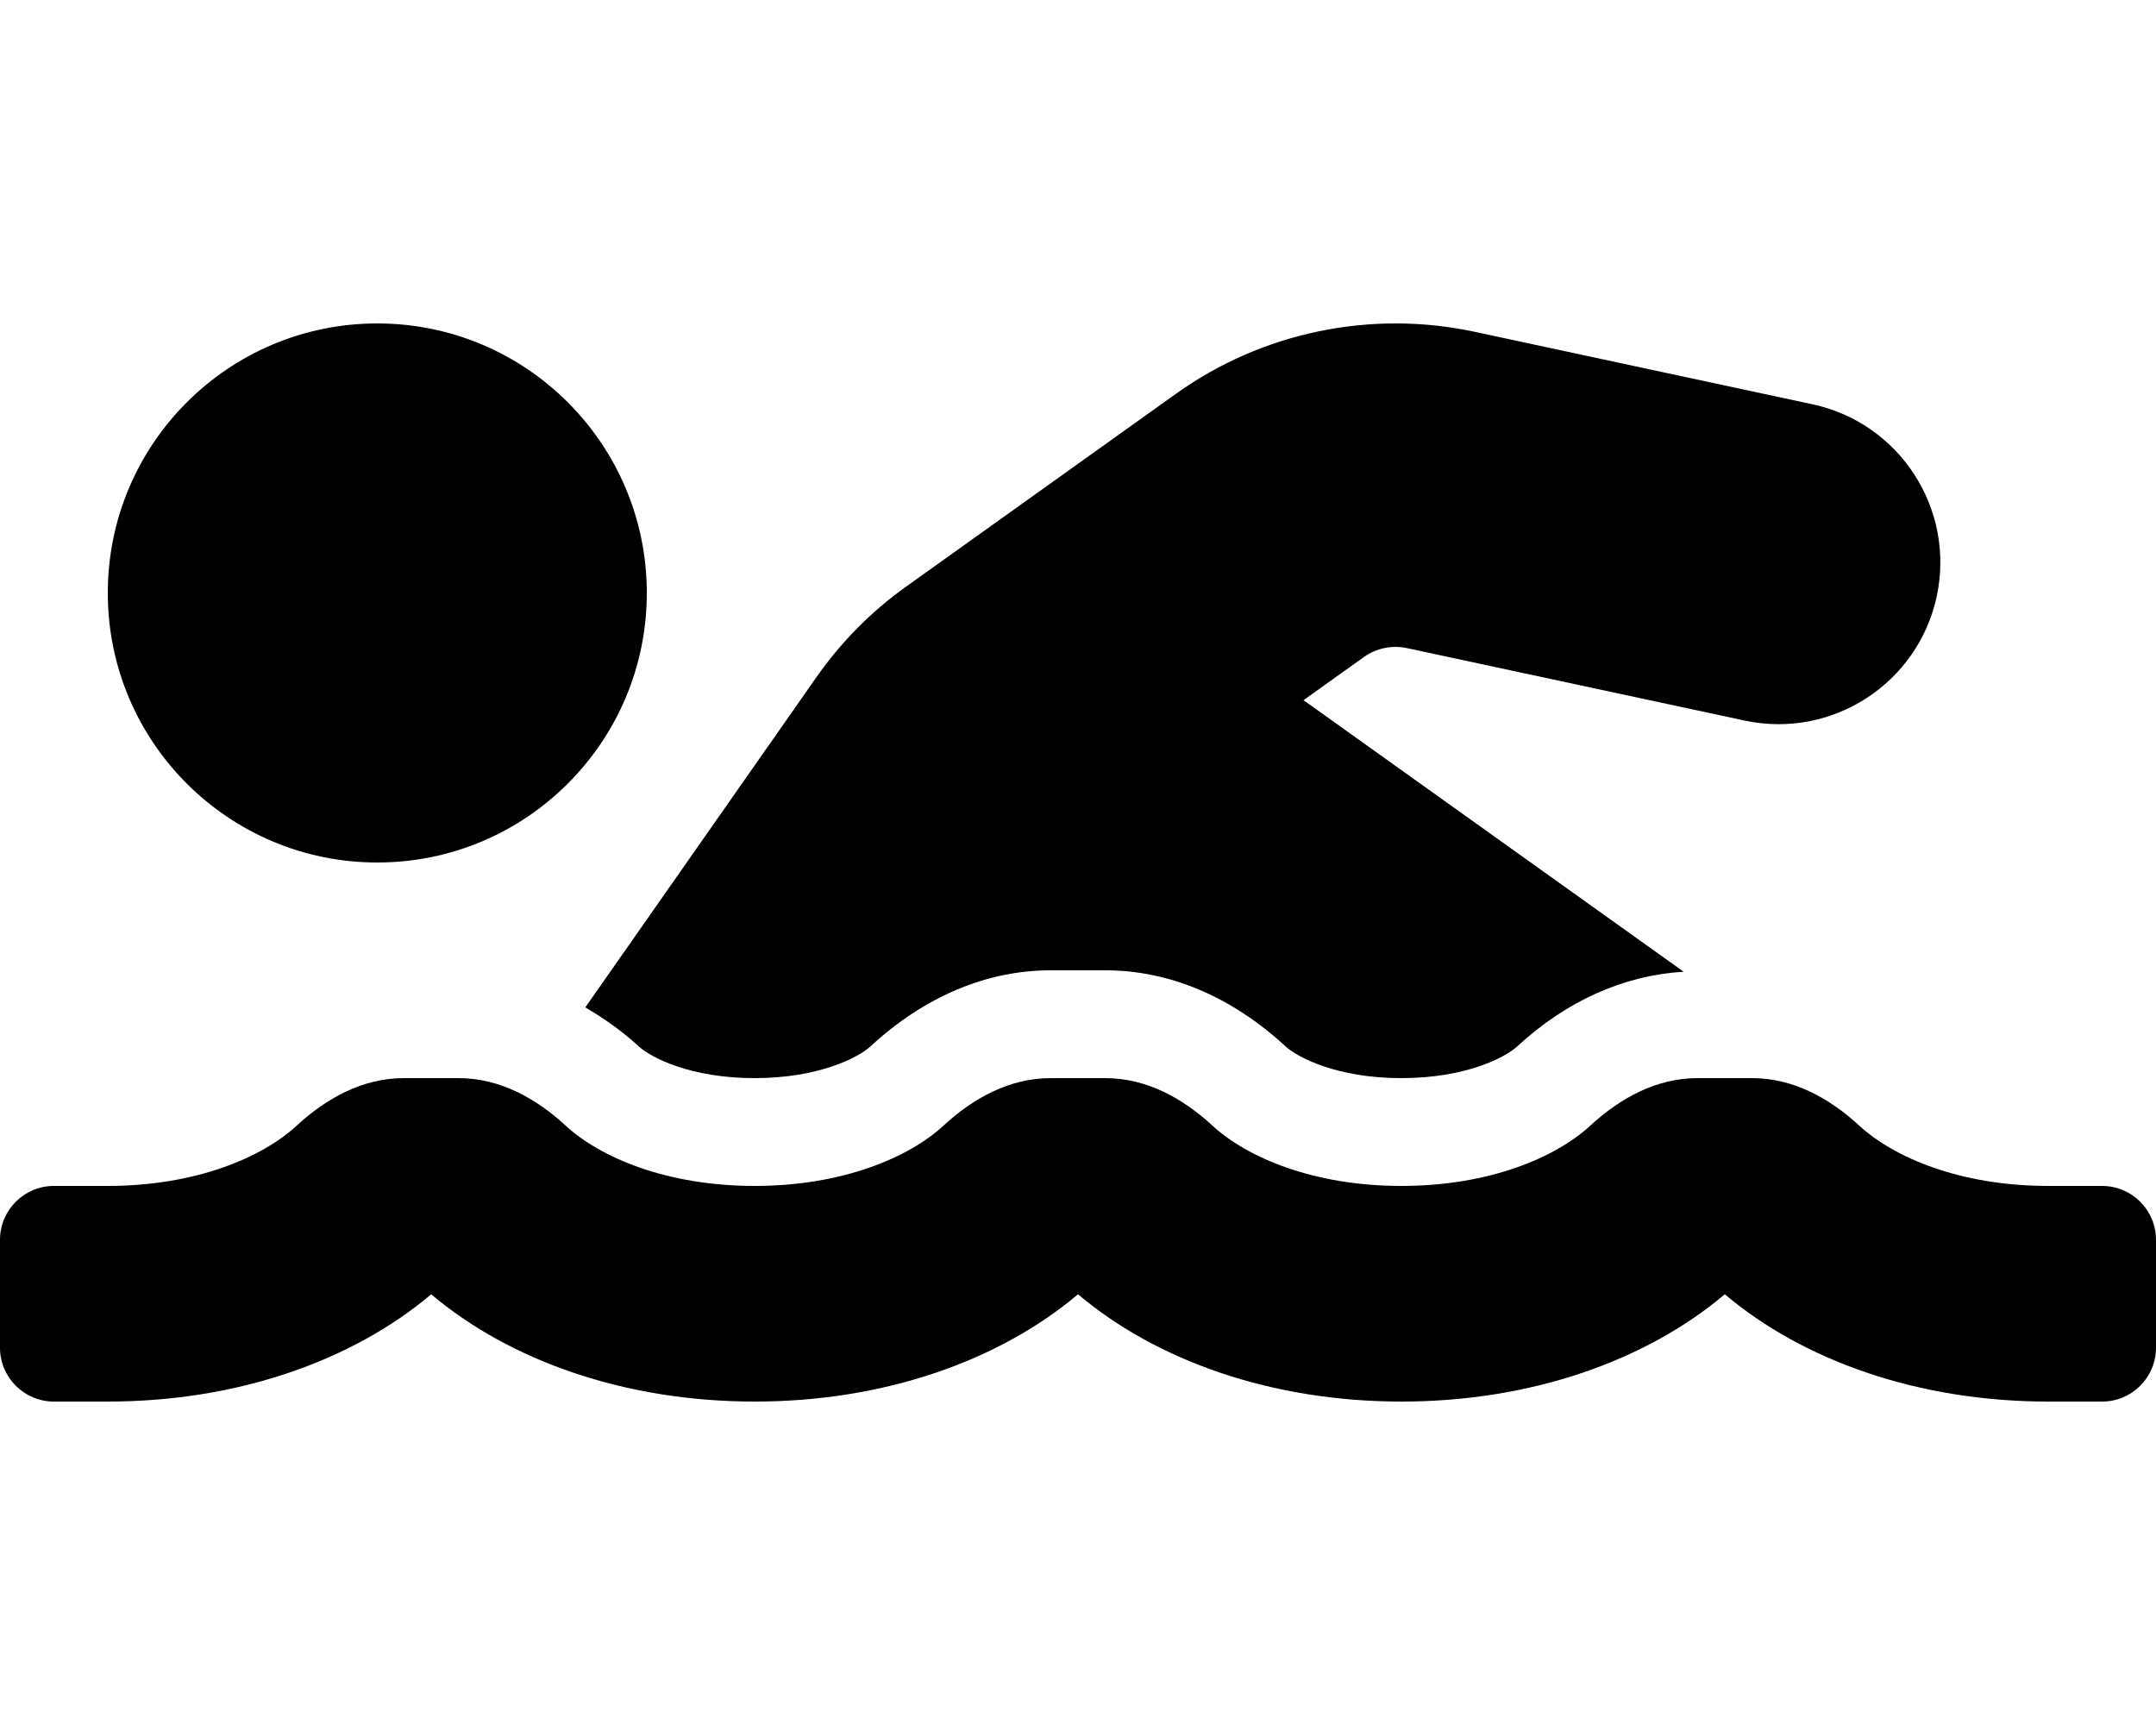
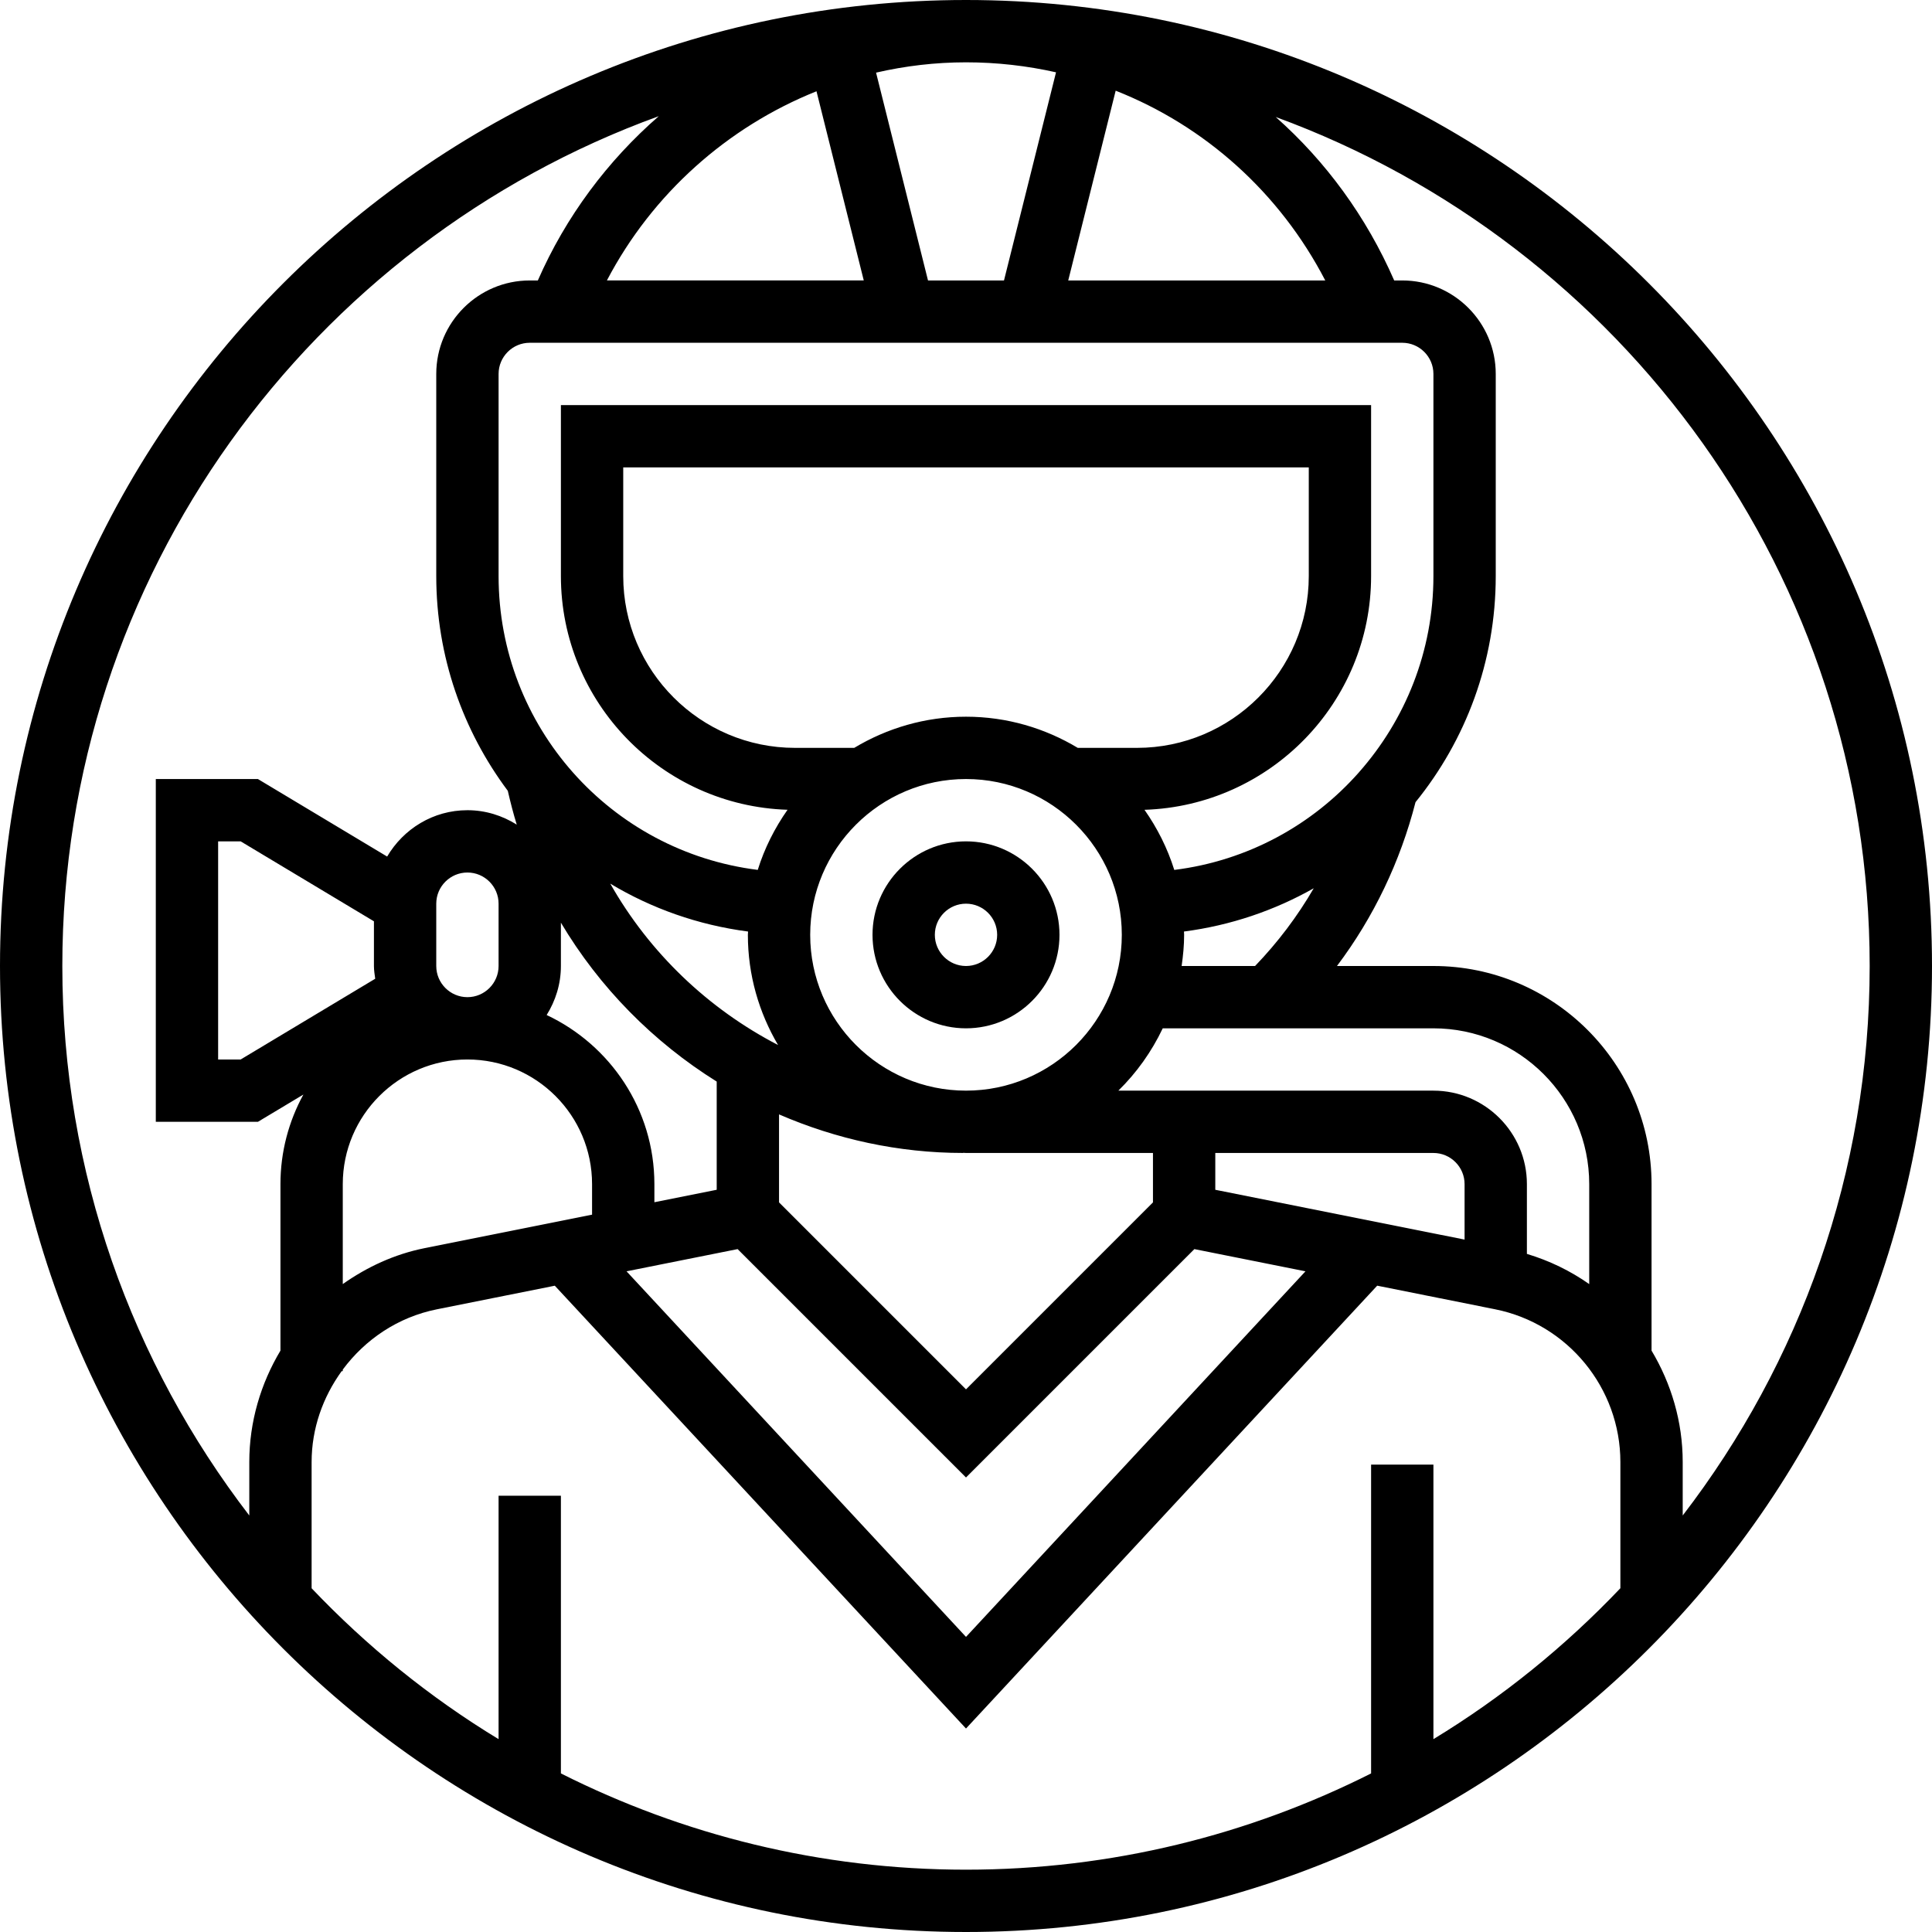
- <svg xmlns="http://www.w3.org/2000/svg" aria-hidden="true" focusable="false" data-prefix="fas" data-icon="swimmer" class="svg-inline--fa fa-swimmer fa-w-20" role="img" viewBox="0 0 640 512">
-   <path fill="currentColor" d="M189.61 310.58c3.54 3.26 15.27 9.42 34.39 9.42s30.86-6.16 34.39-9.42c16.02-14.77 34.5-22.58 53.46-22.58h16.3c18.96 0 37.45 7.81 53.46 22.58 3.54 3.26 15.27 9.42 34.39 9.42s30.86-6.16 34.39-9.42c14.86-13.71 31.88-21.12 49.39-22.16l-112.84-80.6 18-12.86c3.64-2.58 8.28-3.52 12.62-2.61l100.35 21.53c25.91 5.53 51.44-10.97 57-36.88 5.55-25.92-10.95-51.44-36.88-57L437.68 98.47c-30.73-6.58-63.02.12-88.56 18.38l-80.02 57.17c-10.38 7.39-19.36 16.44-26.72 26.94L173.75 299c5.47 3.23 10.82 6.93 15.86 11.58zM624 352h-16c-26.04 0-45.8-8.42-56.09-17.9-8.9-8.21-19.66-14.1-31.77-14.1h-16.3c-12.11 0-22.87 5.89-31.77 14.1C461.8 343.58 442.04 352 416 352s-45.8-8.42-56.09-17.9c-8.9-8.21-19.66-14.1-31.77-14.1h-16.3c-12.11 0-22.87 5.89-31.77 14.1C269.8 343.58 250.04 352 224 352s-45.8-8.42-56.09-17.9c-8.9-8.21-19.66-14.1-31.77-14.1h-16.3c-12.11 0-22.87 5.89-31.77 14.1C77.8 343.58 58.04 352 32 352H16c-8.84 0-16 7.16-16 16v32c0 8.84 7.16 16 16 16h16c38.62 0 72.72-12.19 96-31.84 23.28 19.66 57.38 31.84 96 31.84s72.72-12.19 96-31.84c23.28 19.66 57.38 31.84 96 31.84s72.72-12.19 96-31.84c23.28 19.66 57.38 31.84 96 31.84h16c8.84 0 16-7.16 16-16v-32c0-8.84-7.16-16-16-16zm-512-96c44.18 0 80-35.82 80-80s-35.82-80-80-80-80 35.82-80 80 35.82 80 80 80z" />
+ <svg xmlns="http://www.w3.org/2000/svg" height="496pt" viewBox="0 0 496 496" width="496pt">
+   <path d="m248 216c-13.23 0-24 10.77-24 24s10.77 24 24 24 24-10.77 24-24-10.77-24-24-24zm0 32c-4.406 0-8-3.586-8-8s3.594-8 8-8 8 3.586 8 8-3.594 8-8 8zm0 0" />
+   <path d="m248 0c-136.742 0-248 111.246-248 248s111.258 248 248 248 248-111.246 248-248-111.258-248-248-248zm232 248c0 53.039-17.938 101.953-48 141.07v-13.719c0-10.367-2.945-20.152-8-28.609v-42.742c0-30.871-25.121-56-56-56h-24.762c9.434-12.535 16.25-26.801 20.168-42.062 12.875-15.867 20.594-36.066 20.594-58.051v-51.887c0-13.23-10.77-24-24-24h-2.07c-7.16-16.398-17.594-30.609-30.41-41.961 88.871 32.527 152.48 117.961 152.48 217.961zm-368 0v-16c0-4.414 3.594-8 8-8s8 3.586 8 8v16c0 4.414-3.594 8-8 8s-8-3.586-8-8zm228.23-176h-65.984l12.18-48.719c22.949 9.062 42.109 26.176 53.805 48.719zm-69.117-53.434-13.359 53.434h-19.508l-13.336-53.352c7.488-1.727 15.227-2.648 23.09-2.648 7.902 0 15.648.887 23.113 2.566zm-61.496 4.867 12.137 48.566h-65.945c11.633-22.223 30.918-39.398 53.809-48.566zm-73.617 64.566h224c4.406 0 8 3.586 8 8v51.887c0 19.328-7.238 36.961-19.137 50.41v.008c-11.91 13.465-28.512 22.672-47.391 25.031-1.746-5.574-4.359-10.75-7.648-15.434 32.238-1.031 58.176-27.52 58.176-60.016v-43.887h-208v43.887c0 32.488 25.938 58.984 58.184 60.008-3.289 4.68-5.91 9.859-7.648 15.434-37.742-4.719-66.535-36.762-66.535-75.441v-51.887c0-4.414 3.594-8 8-8zm167.359 160c.375-2.625.641-5.281.641-8 0-.289-.039-.559-.039-.848 12.008-1.566 23.254-5.418 33.312-11.105-4.168 7.191-9.219 13.883-15.059 19.953zm-55.359 32c-22.055 0-40-17.945-40-40s17.945-40 40-40 40 17.945 40 40-17.945 40-40 40zm48 28.688-48 48-48-48v-22.59c14.641 6.336 30.633 9.902 47.258 9.902v-.039c.246.008.496.039.742.039h48zm-19.305-116.688c-8.406-5.047-18.199-8-28.695-8s-20.289 2.953-28.695 8h-15.199c-24.312 0-44.105-19.793-44.105-44.113v-27.887h176v27.887c0 24.32-19.793 44.113-44.113 44.113zm-76.941 76.289c-17.961-9.305-33.035-23.688-43.082-41.434 10.566 6.352 22.535 10.625 35.375 12.297-.008.289-.047.559-.047.848 0 10.328 2.855 19.977 7.754 28.289zm-55.754-31.41c9.91 16.656 23.703 30.617 40 40.793v27.777l-16 3.199v-4.648c0-19.191-11.344-35.734-27.656-43.414 2.281-3.664 3.656-7.953 3.656-12.586zm-47.672 14.395-34.543 20.727h-5.785v-56h5.785l34.215 20.527v11.473c0 1.121.184 2.191.328 3.273zm-8.328 52.727c0-17.648 14.352-32 32-32s32 14.352 32 32v7.84l-42.984 8.594c-7.785 1.559-14.816 4.855-21.016 9.223zm101.367 16.68 58.633 58.633 58.633-58.633 28.52 5.703-87.152 93.855-87.152-93.855zm122.633-15.23v-9.449h56c4.406 0 8 3.586 8 8v14.238zm56-25.449h-80.887c4.695-4.594 8.543-10.008 11.398-16h69.488c22.055 0 40 17.945 40 40v25.664c-4.816-3.391-10.184-6-16-7.754v-17.91c0-13.23-10.77-24-24-24zm-198.871-250.176c-13.145 11.449-23.855 25.75-31.051 42.176h-2.078c-13.23 0-24 10.77-24 24v51.887c0 20.664 6.855 39.738 18.367 55.137.672 2.93 1.418 5.84 2.297 8.68-3.688-2.312-8-3.703-12.664-3.703-8.809 0-16.434 4.816-20.609 11.902l-33.176-19.902h-26.215v88h26.215l11.672-7c-3.742 6.832-5.887 14.672-5.887 23v42.742c-5.055 8.457-8 18.242-8 28.609v13.719c-30.062-39.117-48-88.031-48-141.07 0-100.238 63.91-185.824 153.129-218.176zm198.871 416.664v-70.488h-16v79.289c-31.305 15.766-66.617 24.711-104 24.711s-72.695-8.945-104-24.711v-71.289h-16v62.488c-17.695-10.734-33.809-23.816-48-38.734v-32.395c0-8.648 2.91-16.703 7.719-23.352h.281v-.398c5.754-7.746 14.176-13.473 24.16-15.473l30.273-6.059 105.566 113.684 105.566-113.691 30.273 6.059c18.641 3.727 32.16 20.223 32.16 39.223v32.391c-14.191 14.922-30.305 28-48 38.746zm0 0" />
</svg>
